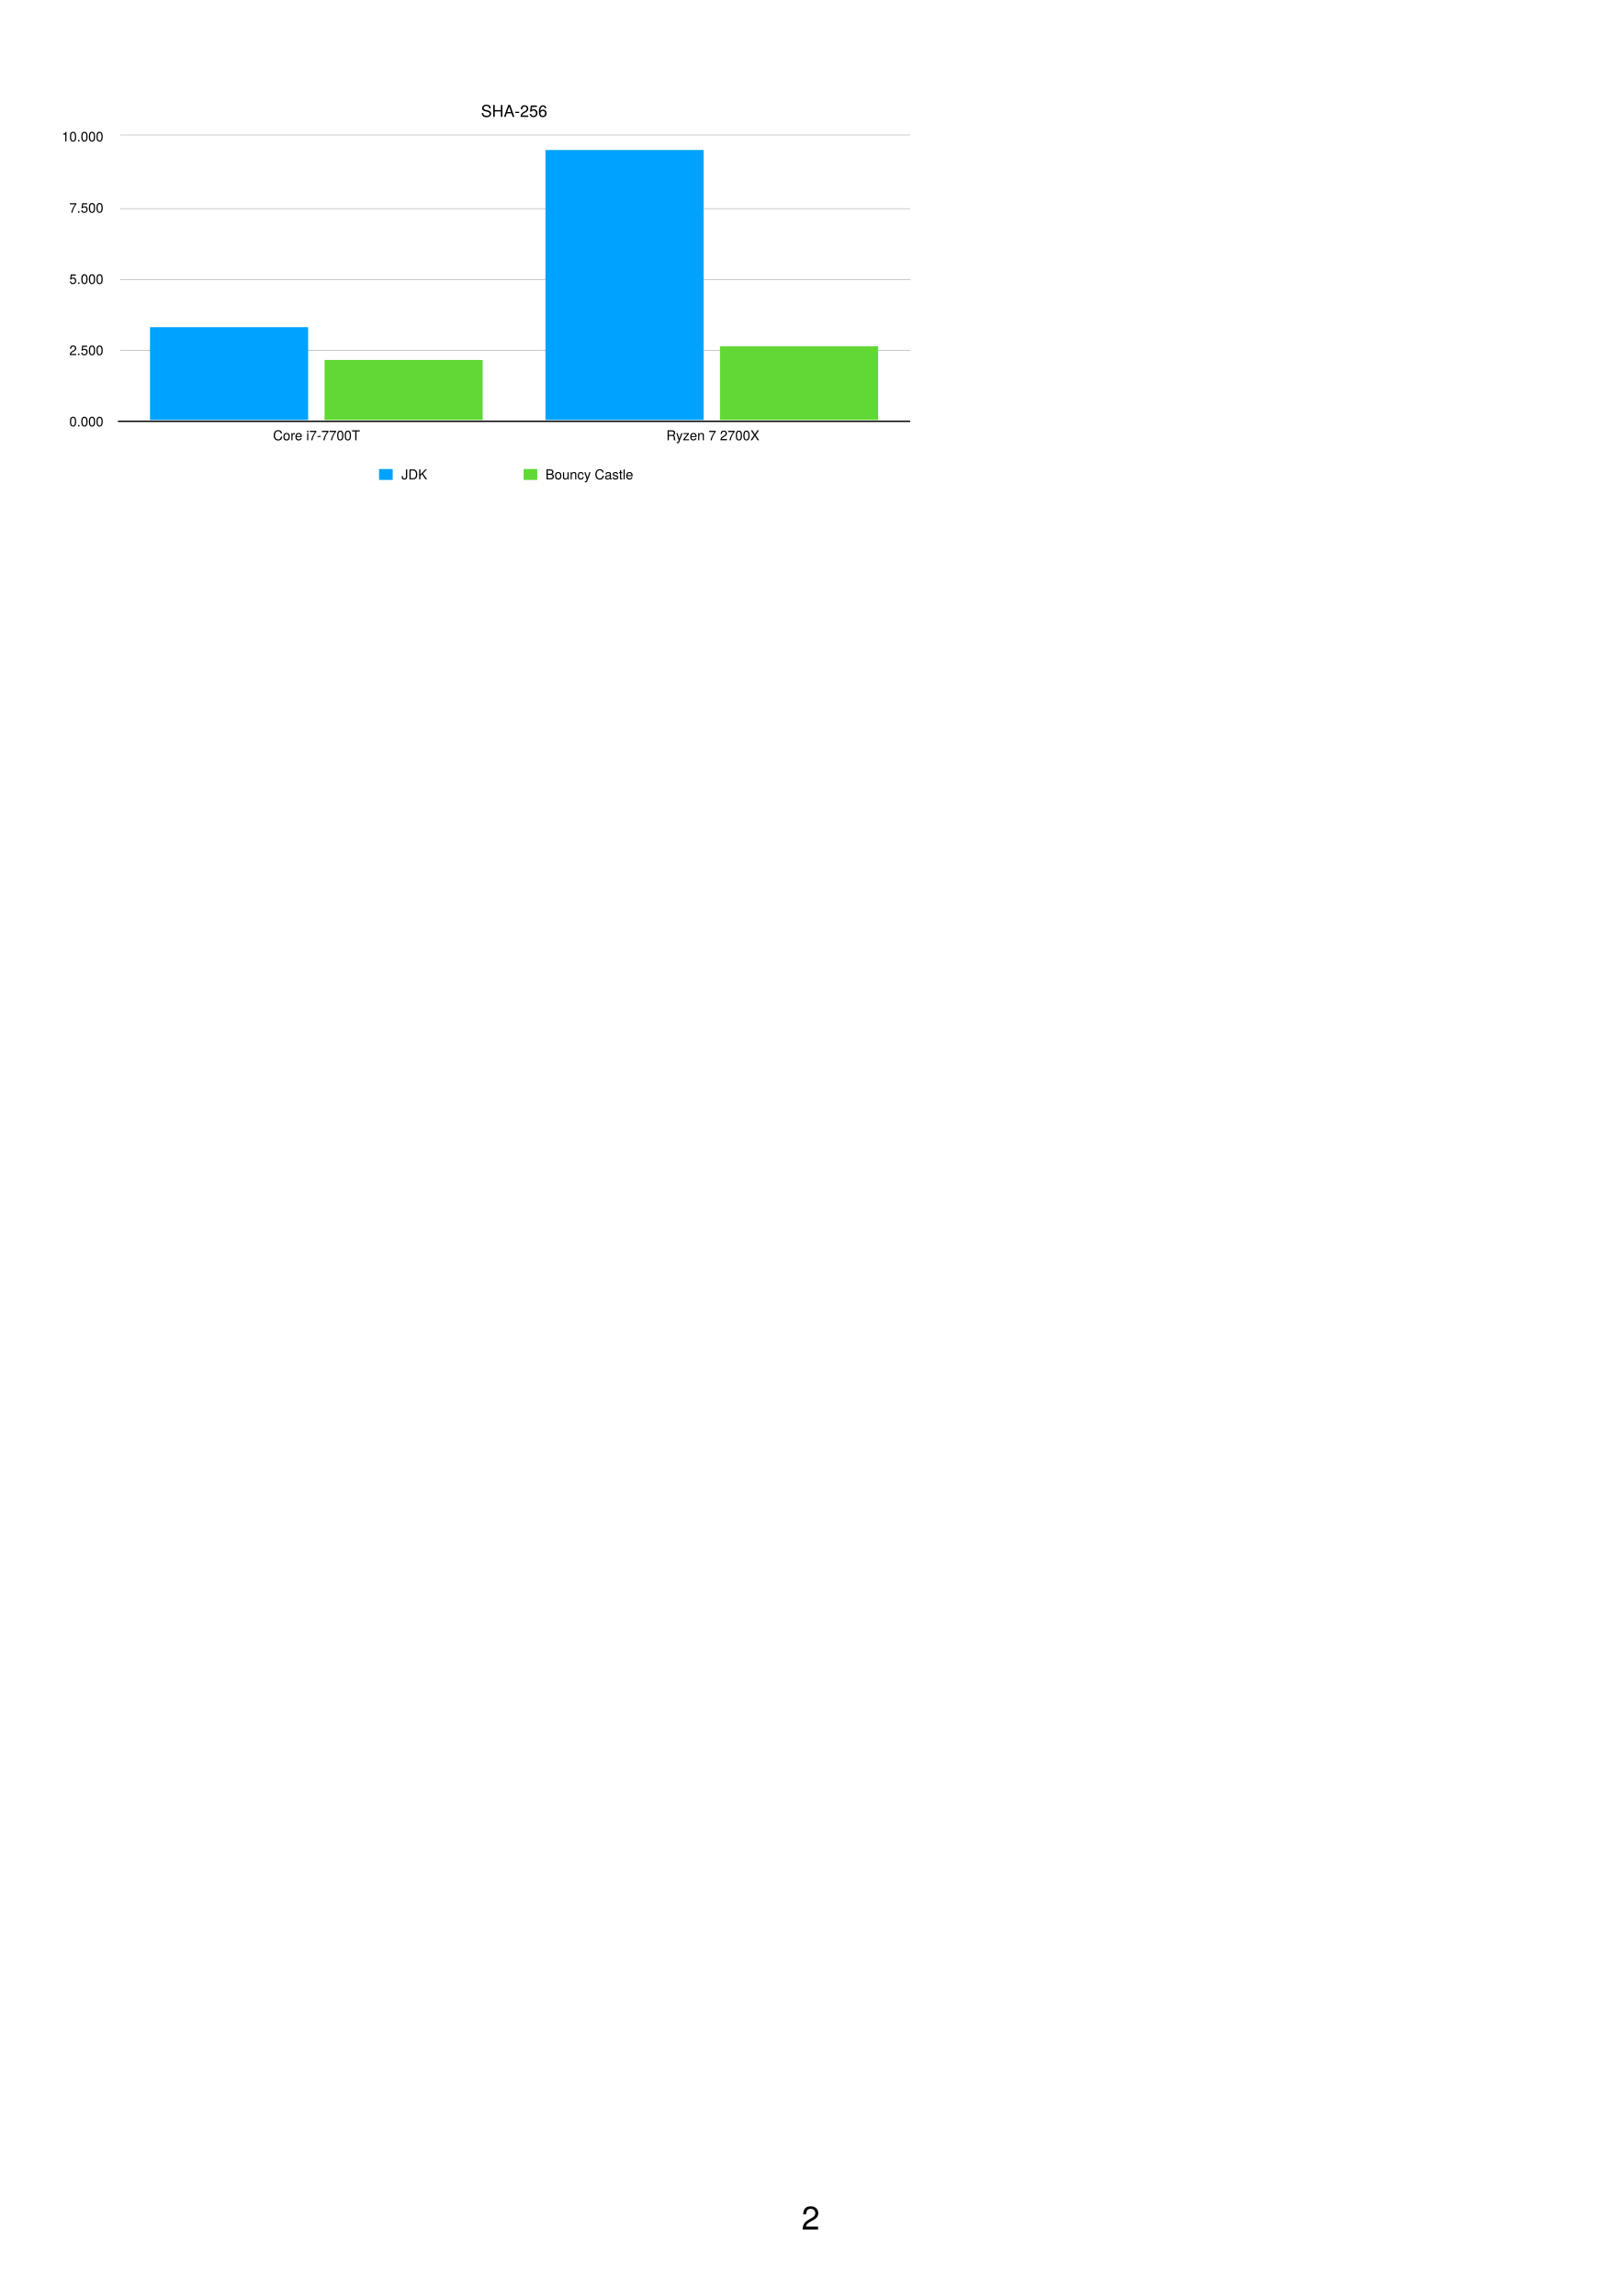
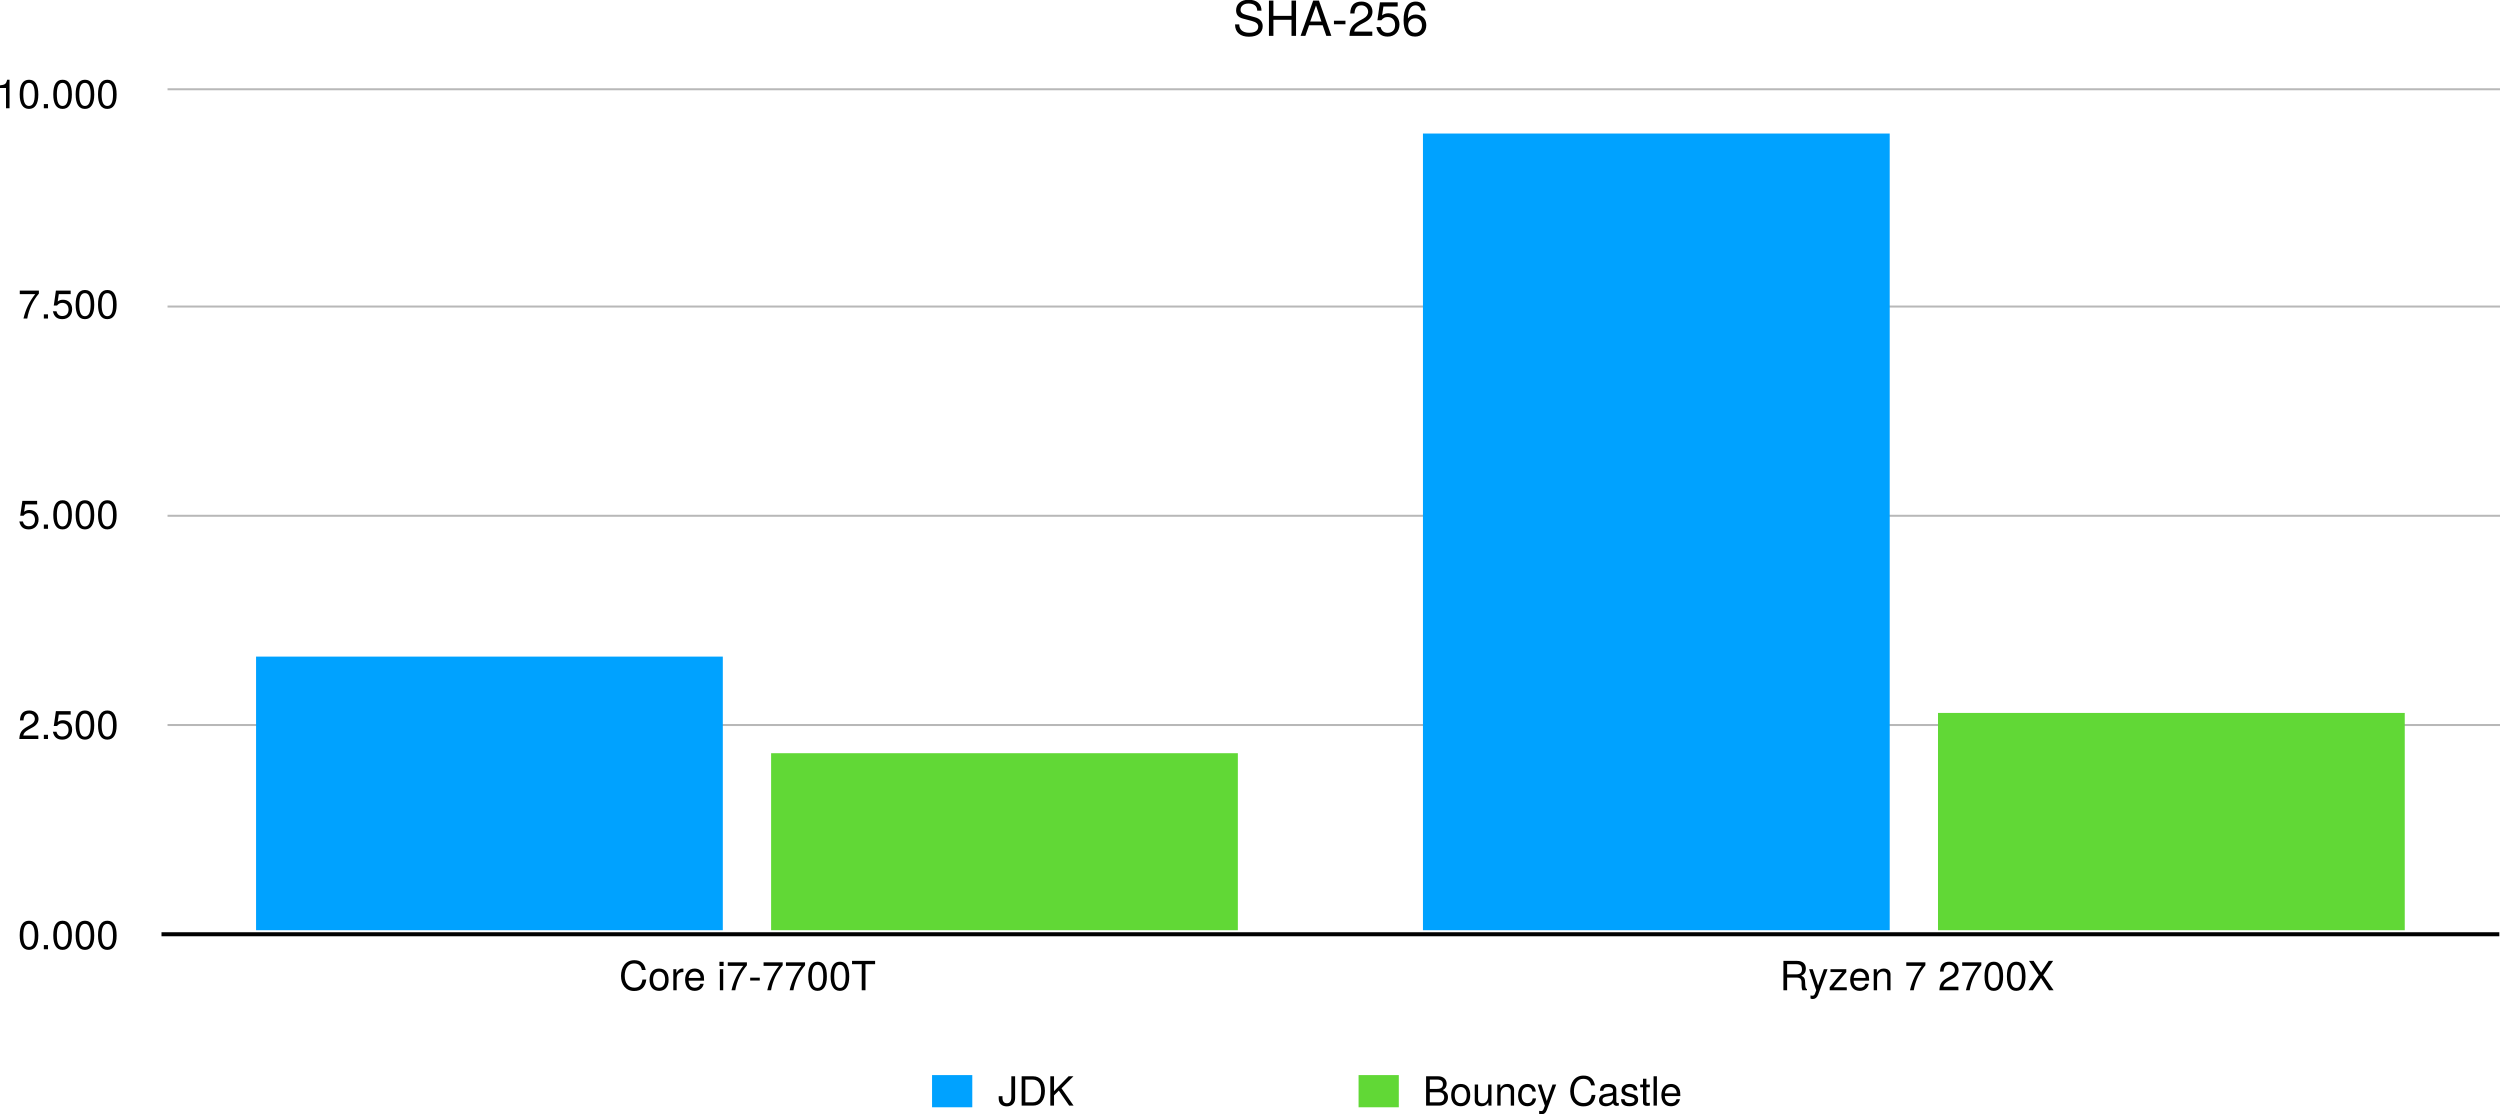
- <svg xmlns="http://www.w3.org/2000/svg" viewBox="0 0 793.333 1122.667" height="1122.667" width="793.333" xml:space="preserve" id="svg1386" version="1.1">
-   <defs id="defs1390">
-     <clipPath id="clipPath1404" clipPathUnits="userSpaceOnUse">
-       <path id="path1402" d="M 0,0 H 595 V 842 H 0 Z" />
-     </clipPath>
-     <clipPath id="clipPath1416" clipPathUnits="userSpaceOnUse">
-       <path id="path1414" d="m 43.085,797.36 h 290.75 v 7.332 h -290.75 z" />
-     </clipPath>
-     <clipPath id="clipPath1430" clipPathUnits="userSpaceOnUse">
-       <path id="path1428" d="m 22.383,665.14 h 311.452 V 804.692 H 22.383 Z" />
-     </clipPath>
-     <clipPath id="clipPath1454" clipPathUnits="userSpaceOnUse">
-       <path id="path1452" d="m 24.663,684.07 h 14.01 v 6.86 h -14.01 z" />
-     </clipPath>
-     <clipPath id="clipPath1468" clipPathUnits="userSpaceOnUse">
-       <path id="path1466" d="m 24.663,710.195 h 14.01 v 6.86 h -14.01 z" />
-     </clipPath>
-     <clipPath id="clipPath1482" clipPathUnits="userSpaceOnUse">
-       <path id="path1480" d="m 24.663,736.32 h 14.01 v 6.86 h -14.01 z" />
-     </clipPath>
-     <clipPath id="clipPath1496" clipPathUnits="userSpaceOnUse">
-       <path id="path1494" d="m 24.663,762.445 h 14.01 v 6.86 h -14.01 z" />
-     </clipPath>
-     <clipPath id="clipPath1510" clipPathUnits="userSpaceOnUse">
-       <path id="path1508" d="m 22.383,788.57 h 16.29 v 6.86 h -16.29 z" />
-     </clipPath>
-     <clipPath id="clipPath1524" clipPathUnits="userSpaceOnUse">
-       <path id="path1522" d="m 22.383,665.14 h 311.452 V 804.692 H 22.383 Z" />
-     </clipPath>
-     <clipPath id="clipPath1536" clipPathUnits="userSpaceOnUse">
-       <path id="path1534" d="m 99.358,678.977 h 33.455 v 6.86 h -33.455 z" />
-     </clipPath>
-     <clipPath id="clipPath1550" clipPathUnits="userSpaceOnUse">
-       <path id="path1548" d="m 243.573,678.977 h 35.025 v 6.86 h -35.025 z" />
-     </clipPath>
-     <clipPath id="clipPath1564" clipPathUnits="userSpaceOnUse">
-       <path id="path1562" d="m 119,688 h 58 v 22 h -58 z" />
-     </clipPath>
-     <clipPath id="clipPath1572" clipPathUnits="userSpaceOnUse">
-       <path id="path1570" d="M 0,0 H 58 V 22 H 0 Z" />
-     </clipPath>
-     <clipPath id="clipPath1576" clipPathUnits="userSpaceOnUse">
-       <path id="path1574" d="M 0,0 H 58 V 22 H 0 Z" />
-     </clipPath>
-     <clipPath id="clipPath1596" clipPathUnits="userSpaceOnUse">
-       <path id="path1594" d="m 264,688 h 59 v 27 h -59 z" />
-     </clipPath>
-     <clipPath id="clipPath1604" clipPathUnits="userSpaceOnUse">
-       <path id="path1602" d="M 0,0 H 59 V 27 H 0 Z" />
-     </clipPath>
-     <clipPath id="clipPath1608" clipPathUnits="userSpaceOnUse">
-       <path id="path1606" d="M 0,0 H 58 V 27 H 0 Z" />
-     </clipPath>
-     <clipPath id="clipPath1628" clipPathUnits="userSpaceOnUse">
-       <path id="path1626" d="m 55,688 h 58 v 34 H 55 Z" />
-     </clipPath>
-     <clipPath id="clipPath1636" clipPathUnits="userSpaceOnUse">
-       <path id="path1634" d="M 0,0 H 58 V 34 H 0 Z" />
-     </clipPath>
-     <clipPath id="clipPath1640" clipPathUnits="userSpaceOnUse">
-       <path id="path1638" d="M 0,0 H 58 V 34 H 0 Z" />
-     </clipPath>
-     <clipPath id="clipPath1660" clipPathUnits="userSpaceOnUse">
-       <path id="path1658" d="m 200,688 h 58 v 99 h -58 z" />
-     </clipPath>
-     <clipPath id="clipPath1668" clipPathUnits="userSpaceOnUse">
-       <path id="path1666" d="M 0,0 H 58 V 99 H 0 Z" />
-     </clipPath>
-     <clipPath id="clipPath1672" clipPathUnits="userSpaceOnUse">
-       <path id="path1670" d="M 0,0 H 58 V 99 H 0 Z" />
-     </clipPath>
-     <clipPath id="clipPath1692" clipPathUnits="userSpaceOnUse">
-       <path id="path1690" d="m 22.383,665.14 h 311.452 V 804.692 H 22.383 Z" />
-     </clipPath>
-     <clipPath id="clipPath1716" clipPathUnits="userSpaceOnUse">
-       <path id="path1714" d="m 35,605.2 h 187 v 46 H 35 Z" />
-     </clipPath>
-     <clipPath id="clipPath1746" clipPathUnits="userSpaceOnUse">
-       <path id="path1744" d="m 110.089,626.388 h 54.845 v 9.855 h -54.845 z" />
-     </clipPath>
-     <clipPath id="clipPath1760" clipPathUnits="userSpaceOnUse">
-       <path id="path1758" d="m 165.109,626.388 h 55.984 v 9.855 H 165.109 Z" />
-     </clipPath>
-     <clipPath id="clipPath1774" clipPathUnits="userSpaceOnUse">
-       <path id="path1772" d="m 36.087,616.153 h 73.727 v 9.86 H 36.087 Z" />
-     </clipPath>
-     <clipPath id="clipPath1788" clipPathUnits="userSpaceOnUse">
-       <path id="path1786" d="m 110.189,616.153 h 54.745 v 9.86 h -54.745 z" />
-     </clipPath>
-     <clipPath id="clipPath1802" clipPathUnits="userSpaceOnUse">
-       <path id="path1800" d="m 165.109,616.153 h 55.984 v 9.86 H 165.109 Z" />
-     </clipPath>
-     <clipPath id="clipPath1816" clipPathUnits="userSpaceOnUse">
-       <path id="path1814" d="m 36.087,606.118 h 73.727 v 9.86 H 36.087 Z" />
-     </clipPath>
-     <clipPath id="clipPath1830" clipPathUnits="userSpaceOnUse">
-       <path id="path1828" d="m 110.189,606.118 h 54.745 v 9.86 h -54.745 z" />
-     </clipPath>
-     <clipPath id="clipPath1844" clipPathUnits="userSpaceOnUse">
-       <path id="path1842" d="m 165.109,606.118 h 55.984 v 9.86 H 165.109 Z" />
-     </clipPath>
-     <clipPath id="clipPath1858" clipPathUnits="userSpaceOnUse">
-       <path id="path1856" d="m 35,605.2 h 187 v 46 H 35 Z" />
-     </clipPath>
-     <clipPath id="clipPath1922" clipPathUnits="userSpaceOnUse">
-       <path id="path1920" d="m 290.419,18 h 14.162 V 39.495 H 290.419 Z" />
+ <svg xmlns="http://www.w3.org/2000/svg" viewBox="0 0 414.204 184.568" height="184.568" width="414.204" xml:space="preserve" id="svg766" version="1.1">
+   <defs id="defs770">
+     <clipPath id="clipPath784" clipPathUnits="userSpaceOnUse">
+       <path id="path782" d="M 0,0 H 595 V 842 H 0 Z" />
+     </clipPath>
+     <clipPath id="clipPath796" clipPathUnits="userSpaceOnUse">
+       <path id="path794" d="m 43.085,797.36 h 290.75 v 7.332 h -290.75 z" />
+     </clipPath>
+     <clipPath id="clipPath810" clipPathUnits="userSpaceOnUse">
+       <path id="path808" d="m 22.383,665.14 h 311.452 V 804.692 H 22.383 Z" />
+     </clipPath>
+     <clipPath id="clipPath834" clipPathUnits="userSpaceOnUse">
+       <path id="path832" d="m 24.663,684.07 h 14.01 v 6.86 h -14.01 z" />
+     </clipPath>
+     <clipPath id="clipPath848" clipPathUnits="userSpaceOnUse">
+       <path id="path846" d="m 24.663,710.195 h 14.01 v 6.86 h -14.01 z" />
+     </clipPath>
+     <clipPath id="clipPath862" clipPathUnits="userSpaceOnUse">
+       <path id="path860" d="m 24.663,736.32 h 14.01 v 6.86 h -14.01 z" />
+     </clipPath>
+     <clipPath id="clipPath876" clipPathUnits="userSpaceOnUse">
+       <path id="path874" d="m 24.663,762.445 h 14.01 v 6.86 h -14.01 z" />
+     </clipPath>
+     <clipPath id="clipPath890" clipPathUnits="userSpaceOnUse">
+       <path id="path888" d="m 22.383,788.57 h 16.29 v 6.86 h -16.29 z" />
+     </clipPath>
+     <clipPath id="clipPath904" clipPathUnits="userSpaceOnUse">
+       <path id="path902" d="m 22.383,665.14 h 311.452 V 804.692 H 22.383 Z" />
+     </clipPath>
+     <clipPath id="clipPath916" clipPathUnits="userSpaceOnUse">
+       <path id="path914" d="m 99.358,678.977 h 33.455 v 6.86 h -33.455 z" />
+     </clipPath>
+     <clipPath id="clipPath930" clipPathUnits="userSpaceOnUse">
+       <path id="path928" d="m 243.573,678.977 h 35.025 v 6.86 h -35.025 z" />
+     </clipPath>
+     <clipPath id="clipPath944" clipPathUnits="userSpaceOnUse">
+       <path id="path942" d="m 119,688 h 58 v 22 h -58 z" />
+     </clipPath>
+     <clipPath id="clipPath952" clipPathUnits="userSpaceOnUse">
+       <path id="path950" d="M 0,0 H 58 V 22 H 0 Z" />
+     </clipPath>
+     <clipPath id="clipPath956" clipPathUnits="userSpaceOnUse">
+       <path id="path954" d="M 0,0 H 58 V 22 H 0 Z" />
+     </clipPath>
+     <clipPath id="clipPath976" clipPathUnits="userSpaceOnUse">
+       <path id="path974" d="m 264,688 h 59 v 27 h -59 z" />
+     </clipPath>
+     <clipPath id="clipPath984" clipPathUnits="userSpaceOnUse">
+       <path id="path982" d="M 0,0 H 59 V 27 H 0 Z" />
+     </clipPath>
+     <clipPath id="clipPath988" clipPathUnits="userSpaceOnUse">
+       <path id="path986" d="M 0,0 H 58 V 27 H 0 Z" />
+     </clipPath>
+     <clipPath id="clipPath1008" clipPathUnits="userSpaceOnUse">
+       <path id="path1006" d="m 55,688 h 58 v 34 H 55 Z" />
+     </clipPath>
+     <clipPath id="clipPath1016" clipPathUnits="userSpaceOnUse">
+       <path id="path1014" d="M 0,0 H 58 V 34 H 0 Z" />
+     </clipPath>
+     <clipPath id="clipPath1020" clipPathUnits="userSpaceOnUse">
+       <path id="path1018" d="M 0,0 H 58 V 34 H 0 Z" />
+     </clipPath>
+     <clipPath id="clipPath1040" clipPathUnits="userSpaceOnUse">
+       <path id="path1038" d="m 200,688 h 58 v 99 h -58 z" />
+     </clipPath>
+     <clipPath id="clipPath1048" clipPathUnits="userSpaceOnUse">
+       <path id="path1046" d="M 0,0 H 58 V 99 H 0 Z" />
+     </clipPath>
+     <clipPath id="clipPath1052" clipPathUnits="userSpaceOnUse">
+       <path id="path1050" d="M 0,0 H 58 V 99 H 0 Z" />
+     </clipPath>
+     <clipPath id="clipPath1072" clipPathUnits="userSpaceOnUse">
+       <path id="path1070" d="m 22.383,665.14 h 311.452 V 804.692 H 22.383 Z" />
+     </clipPath>
+     <clipPath id="clipPath1096" clipPathUnits="userSpaceOnUse">
+       <path id="path1094" d="m 35,605.2 h 187 v 46 H 35 Z" />
+     </clipPath>
+     <clipPath id="clipPath1126" clipPathUnits="userSpaceOnUse">
+       <path id="path1124" d="m 110.089,626.388 h 54.845 v 9.855 h -54.845 z" />
+     </clipPath>
+     <clipPath id="clipPath1140" clipPathUnits="userSpaceOnUse">
+       <path id="path1138" d="m 165.109,626.388 h 55.984 v 9.855 H 165.109 Z" />
+     </clipPath>
+     <clipPath id="clipPath1154" clipPathUnits="userSpaceOnUse">
+       <path id="path1152" d="m 36.087,616.153 h 73.727 v 9.86 H 36.087 Z" />
+     </clipPath>
+     <clipPath id="clipPath1168" clipPathUnits="userSpaceOnUse">
+       <path id="path1166" d="m 110.189,616.153 h 54.745 v 9.86 h -54.745 z" />
+     </clipPath>
+     <clipPath id="clipPath1182" clipPathUnits="userSpaceOnUse">
+       <path id="path1180" d="m 165.109,616.153 h 55.984 v 9.86 H 165.109 Z" />
+     </clipPath>
+     <clipPath id="clipPath1196" clipPathUnits="userSpaceOnUse">
+       <path id="path1194" d="m 36.087,606.118 h 73.727 v 9.86 H 36.087 Z" />
+     </clipPath>
+     <clipPath id="clipPath1210" clipPathUnits="userSpaceOnUse">
+       <path id="path1208" d="m 110.189,606.118 h 54.745 v 9.86 h -54.745 z" />
+     </clipPath>
+     <clipPath id="clipPath1224" clipPathUnits="userSpaceOnUse">
+       <path id="path1222" d="m 165.109,606.118 h 55.984 v 9.86 H 165.109 Z" />
+     </clipPath>
+     <clipPath id="clipPath1238" clipPathUnits="userSpaceOnUse">
+       <path id="path1236" d="m 35,605.2 h 187 v 46 H 35 Z" />
+     </clipPath>
+     <clipPath id="clipPath1302" clipPathUnits="userSpaceOnUse">
+       <path id="path1300" d="m 290.419,18 h 14.162 V 39.495 H 290.419 Z" />
    </clipPath>
  </defs>
-   <g transform="matrix(1.333333,0,0,-1.333333,0,1122.667)" id="g1394">
-     <g id="g1396" />
-     <g id="g1410">
-       <g clip-path="url(#clipPath1416)" id="g1412">
-         <g transform="matrix(0.5,0,0,0.5,176.3602,799.138)" id="g1418">
-           <text id="text1422" style="font-variant:normal;font-weight:normal;font-size:12px;font-family:HelveticaNeue;-inkscape-font-specification:HelveticaNeue;writing-mode:lr-tb;fill:#000000;fill-opacity:1;fill-rule:nonzero;stroke:none" transform="scale(1,-1)">
-             <tspan id="tspan1420" y="0" x="0 7.776 16.44 24.216 28.884 35.556 42.228">SHA-256</tspan>
-           </text>
-         </g>
-       </g>
-     </g>
-     <g id="g1424">
-       <g clip-path="url(#clipPath1430)" id="g1426">
-         <g transform="matrix(0.5,0,0,-0.5,22.38269,804.692)" id="g1432">
-           <path id="path1434" style="fill:none;stroke:#b8b8b8;stroke-width:0.5;stroke-linecap:butt;stroke-linejoin:miter;stroke-miterlimit:4;stroke-dasharray:none;stroke-opacity:1" d="M 43.235,182.384 H 623.235" />
-         </g>
-         <g transform="matrix(0.5,0,0,-0.5,22.38269,804.692)" id="g1436">
-           <path id="path1438" style="fill:none;stroke:#b8b8b8;stroke-width:0.5;stroke-linecap:butt;stroke-linejoin:miter;stroke-miterlimit:4;stroke-dasharray:none;stroke-opacity:1" d="M 43.235,130.384 H 623.235" />
-         </g>
-         <g transform="matrix(0.5,0,0,-0.5,22.38269,804.692)" id="g1440">
-           <path id="path1442" style="fill:none;stroke:#b8b8b8;stroke-width:0.5;stroke-linecap:butt;stroke-linejoin:miter;stroke-miterlimit:4;stroke-dasharray:none;stroke-opacity:1" d="M 43.235,78.384 H 623.235" />
-         </g>
-         <g transform="matrix(0.5,0,0,-0.5,22.38269,804.692)" id="g1444">
-           <path id="path1446" style="fill:none;stroke:#b8b8b8;stroke-width:0.5;stroke-linecap:butt;stroke-linejoin:miter;stroke-miterlimit:4;stroke-dasharray:none;stroke-opacity:1" d="M 43.235,24.384 H 623.235" />
-         </g>
-       </g>
-     </g>
-     <g id="g1448">
-       <g clip-path="url(#clipPath1454)" id="g1450">
-         <g transform="matrix(0.5,0,0,0.5,25.41269,685.635)" id="g1456">
-           <text id="text1460" style="font-variant:normal;font-weight:normal;font-size:10px;font-family:HelveticaNeue;-inkscape-font-specification:HelveticaNeue;writing-mode:lr-tb;fill:#000000;fill-opacity:1;fill-rule:nonzero;stroke:none" transform="scale(1,-1)">
-             <tspan id="tspan1458" y="0" x="0 5.56 8.34 13.9 19.46">0.000</tspan>
-           </text>
-         </g>
-       </g>
-     </g>
-     <g id="g1462">
-       <g clip-path="url(#clipPath1468)" id="g1464">
-         <g transform="matrix(0.5,0,0,0.5,25.41269,711.76)" id="g1470">
-           <text id="text1474" style="font-variant:normal;font-weight:normal;font-size:10px;font-family:HelveticaNeue;-inkscape-font-specification:HelveticaNeue;writing-mode:lr-tb;fill:#000000;fill-opacity:1;fill-rule:nonzero;stroke:none" transform="scale(1,-1)">
-             <tspan id="tspan1472" y="0" x="0 5.56 8.34 13.9 19.46">2.500</tspan>
-           </text>
-         </g>
-       </g>
-     </g>
-     <g id="g1476">
-       <g clip-path="url(#clipPath1482)" id="g1478">
-         <g transform="matrix(0.5,0,0,0.5,25.41269,737.885)" id="g1484">
-           <text id="text1488" style="font-variant:normal;font-weight:normal;font-size:10px;font-family:HelveticaNeue;-inkscape-font-specification:HelveticaNeue;writing-mode:lr-tb;fill:#000000;fill-opacity:1;fill-rule:nonzero;stroke:none" transform="scale(1,-1)">
-             <tspan id="tspan1486" y="0" x="0 5.56 8.34 13.9 19.46">5.000</tspan>
-           </text>
-         </g>
-       </g>
-     </g>
-     <g id="g1490">
-       <g clip-path="url(#clipPath1496)" id="g1492">
-         <g transform="matrix(0.5,0,0,0.5,25.41269,764.01)" id="g1498">
-           <text id="text1502" style="font-variant:normal;font-weight:normal;font-size:10px;font-family:HelveticaNeue;-inkscape-font-specification:HelveticaNeue;writing-mode:lr-tb;fill:#000000;fill-opacity:1;fill-rule:nonzero;stroke:none" transform="scale(1,-1)">
-             <tspan id="tspan1500" y="0" x="0 5.56 8.34 13.9 19.46">7.500</tspan>
-           </text>
-         </g>
-       </g>
-     </g>
-     <g id="g1504">
-       <g clip-path="url(#clipPath1510)" id="g1506">
-         <g transform="matrix(0.5,0,0,0.5,22.63269,790.135)" id="g1512">
-           <text id="text1516" style="font-variant:normal;font-weight:normal;font-size:10px;font-family:HelveticaNeue;-inkscape-font-specification:HelveticaNeue;writing-mode:lr-tb;fill:#000000;fill-opacity:1;fill-rule:nonzero;stroke:none" transform="scale(1,-1)">
-             <tspan id="tspan1514" y="0" x="0 5.56 11.12 13.9 19.46 25.02">10.000</tspan>
-           </text>
-         </g>
-       </g>
-     </g>
-     <g id="g1518">
-       <g clip-path="url(#clipPath1524)" id="g1520">
-         <g transform="matrix(0.5,0,0,-0.5,22.38269,804.692)" id="g1526">
-           <path id="path1528" style="fill:none;stroke:#000000;stroke-width:1;stroke-linecap:square;stroke-linejoin:miter;stroke-miterlimit:4;stroke-dasharray:none;stroke-opacity:1" d="M 42.235,234.384 H 622.235" />
-         </g>
-       </g>
-     </g>
-     <g id="g1530">
-       <g clip-path="url(#clipPath1536)" id="g1532">
-         <g transform="matrix(0.5,0,0,0.5,100.1077,680.5425)" id="g1538">
-           <text id="text1542" style="font-variant:normal;font-weight:normal;font-size:10px;font-family:HelveticaNeue;-inkscape-font-specification:HelveticaNeue;writing-mode:lr-tb;fill:#000000;fill-opacity:1;fill-rule:nonzero;stroke:none" transform="scale(1,-1)">
-             <tspan id="tspan1540" y="0" x="0 7.22 12.96 16.11 21.48 24.26 26.48 32.04 35.93 41.49 47.05 52.61 58.17">Core i7-7700T</tspan>
-           </text>
-         </g>
-       </g>
-     </g>
-     <g id="g1544">
-       <g clip-path="url(#clipPath1550)" id="g1546">
-         <g transform="matrix(0.5,0,0,0.5,244.3227,680.5425)" id="g1552">
-           <text id="text1556" style="font-variant:normal;font-weight:normal;font-size:10px;font-family:HelveticaNeue;-inkscape-font-specification:HelveticaNeue;writing-mode:lr-tb;fill:#000000;fill-opacity:1;fill-rule:nonzero;stroke:none" transform="scale(1,-1)">
-             <tspan id="tspan1554" y="0" x="0 6.85 11.85 16.65 22.02 27.58 30.36 35.92 38.7 44.26 49.82 55.38 60.94">Ryzen 7 2700X</tspan>
-           </text>
-         </g>
-       </g>
-     </g>
-     <g id="g1558">
-       <g clip-path="url(#clipPath1564)" id="g1560">
-         <g transform="matrix(1,0,0,-1,119,710)" id="g1566">
-           <g id="g1568" />
-           <g id="g1588">
-             <g id="g1586" clip-path="url(#clipPath1572)">
-               <g id="g1578" />
-               <g id="g1584">
-                 <g id="g1582" clip-path="url(#clipPath1576)">
-                   <path id="path1580" style="fill:#61d836;fill-opacity:1;fill-rule:nonzero;stroke:none" d="M 0,0 H 58 V 22 H 0 Z" />
-                 </g>
-               </g>
-             </g>
-           </g>
-         </g>
-       </g>
-     </g>
-     <g id="g1590">
-       <g clip-path="url(#clipPath1596)" id="g1592">
-         <g transform="matrix(1,0,0,-1,264,715)" id="g1598">
-           <g id="g1600" />
-           <g id="g1620">
-             <g id="g1618" clip-path="url(#clipPath1604)">
-               <g id="g1610" />
-               <g id="g1616">
-                 <g id="g1614" clip-path="url(#clipPath1608)">
-                   <path id="path1612" style="fill:#61d836;fill-opacity:1;fill-rule:nonzero;stroke:none" d="M 0,0 H 58 V 27 H 0 Z" />
-                 </g>
-               </g>
-             </g>
-           </g>
-         </g>
-       </g>
-     </g>
-     <g id="g1622">
-       <g clip-path="url(#clipPath1628)" id="g1624">
-         <g transform="matrix(1,0,0,-1,55,722)" id="g1630">
-           <g id="g1632" />
-           <g id="g1652">
-             <g id="g1650" clip-path="url(#clipPath1636)">
-               <g id="g1642" />
-               <g id="g1648">
-                 <g id="g1646" clip-path="url(#clipPath1640)">
-                   <path id="path1644" style="fill:#00a2ff;fill-opacity:1;fill-rule:nonzero;stroke:none" d="M 0,0 H 58 V 34 H 0 Z" />
-                 </g>
-               </g>
-             </g>
-           </g>
-         </g>
-       </g>
-     </g>
-     <g id="g1654">
-       <g clip-path="url(#clipPath1660)" id="g1656">
-         <g transform="matrix(1,0,0,-1,200,787)" id="g1662">
-           <g id="g1664" />
-           <g id="g1684">
-             <g id="g1682" clip-path="url(#clipPath1668)">
-               <g id="g1674" />
-               <g id="g1680">
-                 <g id="g1678" clip-path="url(#clipPath1672)">
-                   <path id="path1676" style="fill:#00a2ff;fill-opacity:1;fill-rule:nonzero;stroke:none" d="M 0,0 H 58 V 99 H 0 Z" />
-                 </g>
-               </g>
-             </g>
-           </g>
-         </g>
-       </g>
-     </g>
-     <g id="g1686">
-       <g clip-path="url(#clipPath1692)" id="g1688">
-         <path id="path1694" style="fill:#00a2ff;fill-opacity:1;fill-rule:nonzero;stroke:none" d="m 139,670 h 5 v -4 h -5 z" />
-         <g transform="matrix(0.5,0,0,0.5,147.1885,666.205)" id="g1696">
-           <text id="text1700" style="font-variant:normal;font-weight:normal;font-size:10px;font-family:HelveticaNeue;-inkscape-font-specification:HelveticaNeue;writing-mode:lr-tb;fill:#000000;fill-opacity:1;fill-rule:nonzero;stroke:none" transform="scale(1,-1)">
-             <tspan id="tspan1698" y="0" x="0 5.19 12.23">JDK</tspan>
-           </text>
-         </g>
-         <path id="path1702" style="fill:#61d836;fill-opacity:1;fill-rule:nonzero;stroke:none" d="m 192,670 h 5 v -4 h -5 z" />
-         <g transform="matrix(0.5,0,0,0.5,199.9918,666.205)" id="g1704">
-           <text id="text1708" style="font-variant:normal;font-weight:normal;font-size:10px;font-family:HelveticaNeue;-inkscape-font-specification:HelveticaNeue;writing-mode:lr-tb;fill:#000000;fill-opacity:1;fill-rule:nonzero;stroke:none" transform="scale(1,-1)">
-             <tspan id="tspan1706" y="0" x="0 6.85 12.59 18.15 23.71 29.08 34.08 36.86 44.08 49.45 54.45 57.6 59.82">Bouncy Castle</tspan>
-           </text>
-         </g>
-       </g>
-     </g>
-     <g id="g1916">
-       <g clip-path="url(#clipPath1922)" id="g1918">
-         <g transform="matrix(0.5,0,0,0.5,293.914,24.39197)" id="g1924">
-           <text id="text1928" style="font-variant:normal;font-weight:normal;font-size:24px;font-family:HelveticaNeue;-inkscape-font-specification:HelveticaNeue;writing-mode:lr-tb;fill:#000000;fill-opacity:1;fill-rule:nonzero;stroke:none" transform="scale(1,-1)">
-             <tspan id="tspan1926" y="0" x="0">2</tspan>
+   <g transform="matrix(1.333333,0,0,-1.333333,-30.90934,1071.455)" id="g774">
+     <g id="g776" />
+     <g id="g790">
+       <g clip-path="url(#clipPath796)" id="g792">
+         <g transform="matrix(0.5,0,0,0.5,176.3602,799.138)" id="g798">
+           <text id="text802" style="font-variant:normal;font-weight:normal;font-size:12px;font-family:HelveticaNeue;-inkscape-font-specification:HelveticaNeue;writing-mode:lr-tb;fill:#000000;fill-opacity:1;fill-rule:nonzero;stroke:none" transform="scale(1,-1)">
+             <tspan id="tspan800" y="0" x="0 7.776 16.44 24.216 28.884 35.556 42.228">SHA-256</tspan>
+           </text>
+         </g>
+       </g>
+     </g>
+     <g id="g804">
+       <g clip-path="url(#clipPath810)" id="g806">
+         <g transform="matrix(0.5,0,0,-0.5,22.38269,804.692)" id="g812">
+           <path id="path814" style="fill:none;stroke:#b8b8b8;stroke-width:0.5;stroke-linecap:butt;stroke-linejoin:miter;stroke-miterlimit:4;stroke-dasharray:none;stroke-opacity:1" d="M 43.235,182.384 H 623.235" />
+         </g>
+         <g transform="matrix(0.5,0,0,-0.5,22.38269,804.692)" id="g816">
+           <path id="path818" style="fill:none;stroke:#b8b8b8;stroke-width:0.5;stroke-linecap:butt;stroke-linejoin:miter;stroke-miterlimit:4;stroke-dasharray:none;stroke-opacity:1" d="M 43.235,130.384 H 623.235" />
+         </g>
+         <g transform="matrix(0.5,0,0,-0.5,22.38269,804.692)" id="g820">
+           <path id="path822" style="fill:none;stroke:#b8b8b8;stroke-width:0.5;stroke-linecap:butt;stroke-linejoin:miter;stroke-miterlimit:4;stroke-dasharray:none;stroke-opacity:1" d="M 43.235,78.384 H 623.235" />
+         </g>
+         <g transform="matrix(0.5,0,0,-0.5,22.38269,804.692)" id="g824">
+           <path id="path826" style="fill:none;stroke:#b8b8b8;stroke-width:0.5;stroke-linecap:butt;stroke-linejoin:miter;stroke-miterlimit:4;stroke-dasharray:none;stroke-opacity:1" d="M 43.235,24.384 H 623.235" />
+         </g>
+       </g>
+     </g>
+     <g id="g828">
+       <g clip-path="url(#clipPath834)" id="g830">
+         <g transform="matrix(0.5,0,0,0.5,25.41269,685.635)" id="g836">
+           <text id="text840" style="font-variant:normal;font-weight:normal;font-size:10px;font-family:HelveticaNeue;-inkscape-font-specification:HelveticaNeue;writing-mode:lr-tb;fill:#000000;fill-opacity:1;fill-rule:nonzero;stroke:none" transform="scale(1,-1)">
+             <tspan id="tspan838" y="0" x="0 5.56 8.34 13.9 19.46">0.000</tspan>
+           </text>
+         </g>
+       </g>
+     </g>
+     <g id="g842">
+       <g clip-path="url(#clipPath848)" id="g844">
+         <g transform="matrix(0.5,0,0,0.5,25.41269,711.76)" id="g850">
+           <text id="text854" style="font-variant:normal;font-weight:normal;font-size:10px;font-family:HelveticaNeue;-inkscape-font-specification:HelveticaNeue;writing-mode:lr-tb;fill:#000000;fill-opacity:1;fill-rule:nonzero;stroke:none" transform="scale(1,-1)">
+             <tspan id="tspan852" y="0" x="0 5.56 8.34 13.9 19.46">2.500</tspan>
+           </text>
+         </g>
+       </g>
+     </g>
+     <g id="g856">
+       <g clip-path="url(#clipPath862)" id="g858">
+         <g transform="matrix(0.5,0,0,0.5,25.41269,737.885)" id="g864">
+           <text id="text868" style="font-variant:normal;font-weight:normal;font-size:10px;font-family:HelveticaNeue;-inkscape-font-specification:HelveticaNeue;writing-mode:lr-tb;fill:#000000;fill-opacity:1;fill-rule:nonzero;stroke:none" transform="scale(1,-1)">
+             <tspan id="tspan866" y="0" x="0 5.56 8.34 13.9 19.46">5.000</tspan>
+           </text>
+         </g>
+       </g>
+     </g>
+     <g id="g870">
+       <g clip-path="url(#clipPath876)" id="g872">
+         <g transform="matrix(0.5,0,0,0.5,25.41269,764.01)" id="g878">
+           <text id="text882" style="font-variant:normal;font-weight:normal;font-size:10px;font-family:HelveticaNeue;-inkscape-font-specification:HelveticaNeue;writing-mode:lr-tb;fill:#000000;fill-opacity:1;fill-rule:nonzero;stroke:none" transform="scale(1,-1)">
+             <tspan id="tspan880" y="0" x="0 5.56 8.34 13.9 19.46">7.500</tspan>
+           </text>
+         </g>
+       </g>
+     </g>
+     <g id="g884">
+       <g clip-path="url(#clipPath890)" id="g886">
+         <g transform="matrix(0.5,0,0,0.5,22.63269,790.135)" id="g892">
+           <text id="text896" style="font-variant:normal;font-weight:normal;font-size:10px;font-family:HelveticaNeue;-inkscape-font-specification:HelveticaNeue;writing-mode:lr-tb;fill:#000000;fill-opacity:1;fill-rule:nonzero;stroke:none" transform="scale(1,-1)">
+             <tspan id="tspan894" y="0" x="0 5.56 11.12 13.9 19.46 25.02">10.000</tspan>
+           </text>
+         </g>
+       </g>
+     </g>
+     <g id="g898">
+       <g clip-path="url(#clipPath904)" id="g900">
+         <g transform="matrix(0.5,0,0,-0.5,22.38269,804.692)" id="g906">
+           <path id="path908" style="fill:none;stroke:#000000;stroke-width:1;stroke-linecap:square;stroke-linejoin:miter;stroke-miterlimit:4;stroke-dasharray:none;stroke-opacity:1" d="M 42.235,234.384 H 622.235" />
+         </g>
+       </g>
+     </g>
+     <g id="g910">
+       <g clip-path="url(#clipPath916)" id="g912">
+         <g transform="matrix(0.5,0,0,0.5,100.1077,680.5425)" id="g918">
+           <text id="text922" style="font-variant:normal;font-weight:normal;font-size:10px;font-family:HelveticaNeue;-inkscape-font-specification:HelveticaNeue;writing-mode:lr-tb;fill:#000000;fill-opacity:1;fill-rule:nonzero;stroke:none" transform="scale(1,-1)">
+             <tspan id="tspan920" y="0" x="0 7.22 12.96 16.11 21.48 24.26 26.48 32.04 35.93 41.49 47.05 52.61 58.17">Core i7-7700T</tspan>
+           </text>
+         </g>
+       </g>
+     </g>
+     <g id="g924">
+       <g clip-path="url(#clipPath930)" id="g926">
+         <g transform="matrix(0.5,0,0,0.5,244.3227,680.5425)" id="g932">
+           <text id="text936" style="font-variant:normal;font-weight:normal;font-size:10px;font-family:HelveticaNeue;-inkscape-font-specification:HelveticaNeue;writing-mode:lr-tb;fill:#000000;fill-opacity:1;fill-rule:nonzero;stroke:none" transform="scale(1,-1)">
+             <tspan id="tspan934" y="0" x="0 6.85 11.85 16.65 22.02 27.58 30.36 35.92 38.7 44.26 49.82 55.38 60.94">Ryzen 7 2700X</tspan>
+           </text>
+         </g>
+       </g>
+     </g>
+     <g id="g938">
+       <g clip-path="url(#clipPath944)" id="g940">
+         <g transform="matrix(1,0,0,-1,119,710)" id="g946">
+           <g id="g948" />
+           <g id="g968">
+             <g id="g966" clip-path="url(#clipPath952)">
+               <g id="g958" />
+               <g id="g964">
+                 <g id="g962" clip-path="url(#clipPath956)">
+                   <path id="path960" style="fill:#61d836;fill-opacity:1;fill-rule:nonzero;stroke:none" d="M 0,0 H 58 V 22 H 0 Z" />
+                 </g>
+               </g>
+             </g>
+           </g>
+         </g>
+       </g>
+     </g>
+     <g id="g970">
+       <g clip-path="url(#clipPath976)" id="g972">
+         <g transform="matrix(1,0,0,-1,264,715)" id="g978">
+           <g id="g980" />
+           <g id="g1000">
+             <g id="g998" clip-path="url(#clipPath984)">
+               <g id="g990" />
+               <g id="g996">
+                 <g id="g994" clip-path="url(#clipPath988)">
+                   <path id="path992" style="fill:#61d836;fill-opacity:1;fill-rule:nonzero;stroke:none" d="M 0,0 H 58 V 27 H 0 Z" />
+                 </g>
+               </g>
+             </g>
+           </g>
+         </g>
+       </g>
+     </g>
+     <g id="g1002">
+       <g clip-path="url(#clipPath1008)" id="g1004">
+         <g transform="matrix(1,0,0,-1,55,722)" id="g1010">
+           <g id="g1012" />
+           <g id="g1032">
+             <g id="g1030" clip-path="url(#clipPath1016)">
+               <g id="g1022" />
+               <g id="g1028">
+                 <g id="g1026" clip-path="url(#clipPath1020)">
+                   <path id="path1024" style="fill:#00a2ff;fill-opacity:1;fill-rule:nonzero;stroke:none" d="M 0,0 H 58 V 34 H 0 Z" />
+                 </g>
+               </g>
+             </g>
+           </g>
+         </g>
+       </g>
+     </g>
+     <g id="g1034">
+       <g clip-path="url(#clipPath1040)" id="g1036">
+         <g transform="matrix(1,0,0,-1,200,787)" id="g1042">
+           <g id="g1044" />
+           <g id="g1064">
+             <g id="g1062" clip-path="url(#clipPath1048)">
+               <g id="g1054" />
+               <g id="g1060">
+                 <g id="g1058" clip-path="url(#clipPath1052)">
+                   <path id="path1056" style="fill:#00a2ff;fill-opacity:1;fill-rule:nonzero;stroke:none" d="M 0,0 H 58 V 99 H 0 Z" />
+                 </g>
+               </g>
+             </g>
+           </g>
+         </g>
+       </g>
+     </g>
+     <g id="g1066">
+       <g clip-path="url(#clipPath1072)" id="g1068">
+         <path id="path1074" style="fill:#00a2ff;fill-opacity:1;fill-rule:nonzero;stroke:none" d="m 139,670 h 5 v -4 h -5 z" />
+         <g transform="matrix(0.5,0,0,0.5,147.1885,666.205)" id="g1076">
+           <text id="text1080" style="font-variant:normal;font-weight:normal;font-size:10px;font-family:HelveticaNeue;-inkscape-font-specification:HelveticaNeue;writing-mode:lr-tb;fill:#000000;fill-opacity:1;fill-rule:nonzero;stroke:none" transform="scale(1,-1)">
+             <tspan id="tspan1078" y="0" x="0 5.19 12.23">JDK</tspan>
+           </text>
+         </g>
+         <path id="path1082" style="fill:#61d836;fill-opacity:1;fill-rule:nonzero;stroke:none" d="m 192,670 h 5 v -4 h -5 z" />
+         <g transform="matrix(0.5,0,0,0.5,199.9918,666.205)" id="g1084">
+           <text id="text1088" style="font-variant:normal;font-weight:normal;font-size:10px;font-family:HelveticaNeue;-inkscape-font-specification:HelveticaNeue;writing-mode:lr-tb;fill:#000000;fill-opacity:1;fill-rule:nonzero;stroke:none" transform="scale(1,-1)">
+             <tspan id="tspan1086" y="0" x="0 6.85 12.59 18.15 23.71 29.08 34.08 36.86 44.08 49.45 54.45 57.6 59.82">Bouncy Castle</tspan>
          </text>
        </g>
      </g>
    </g>
  </g>
</svg>
